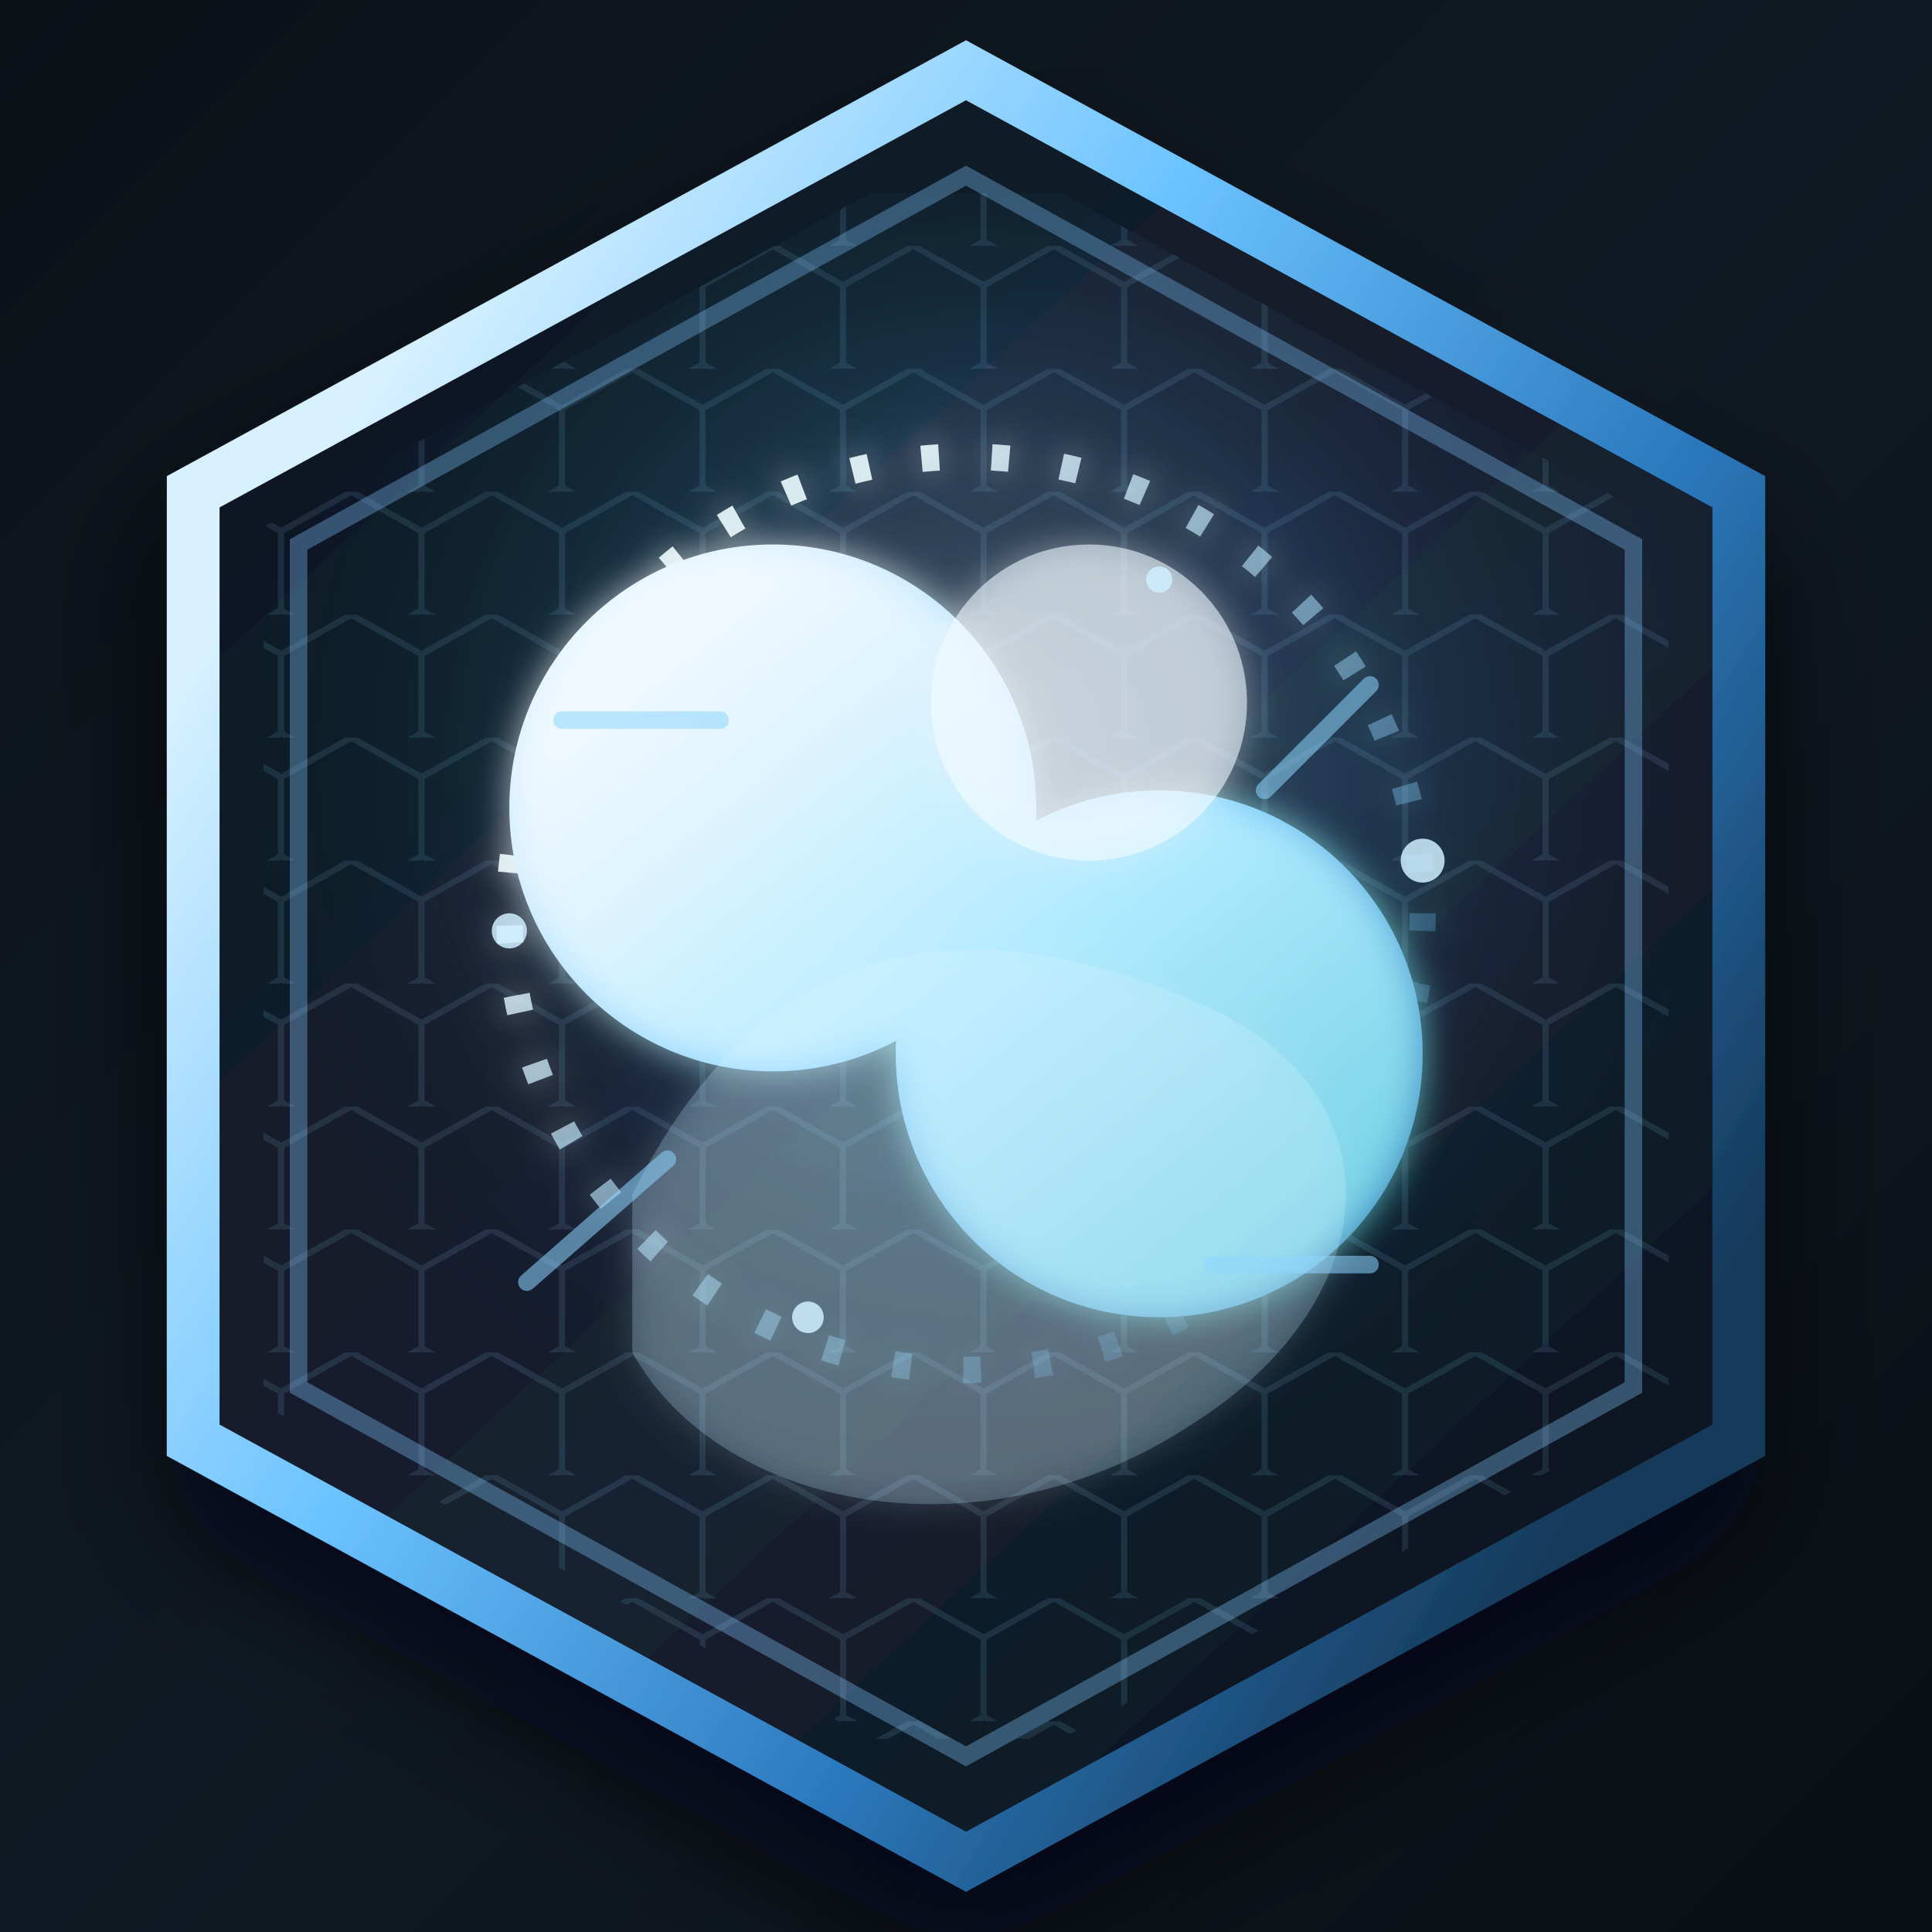
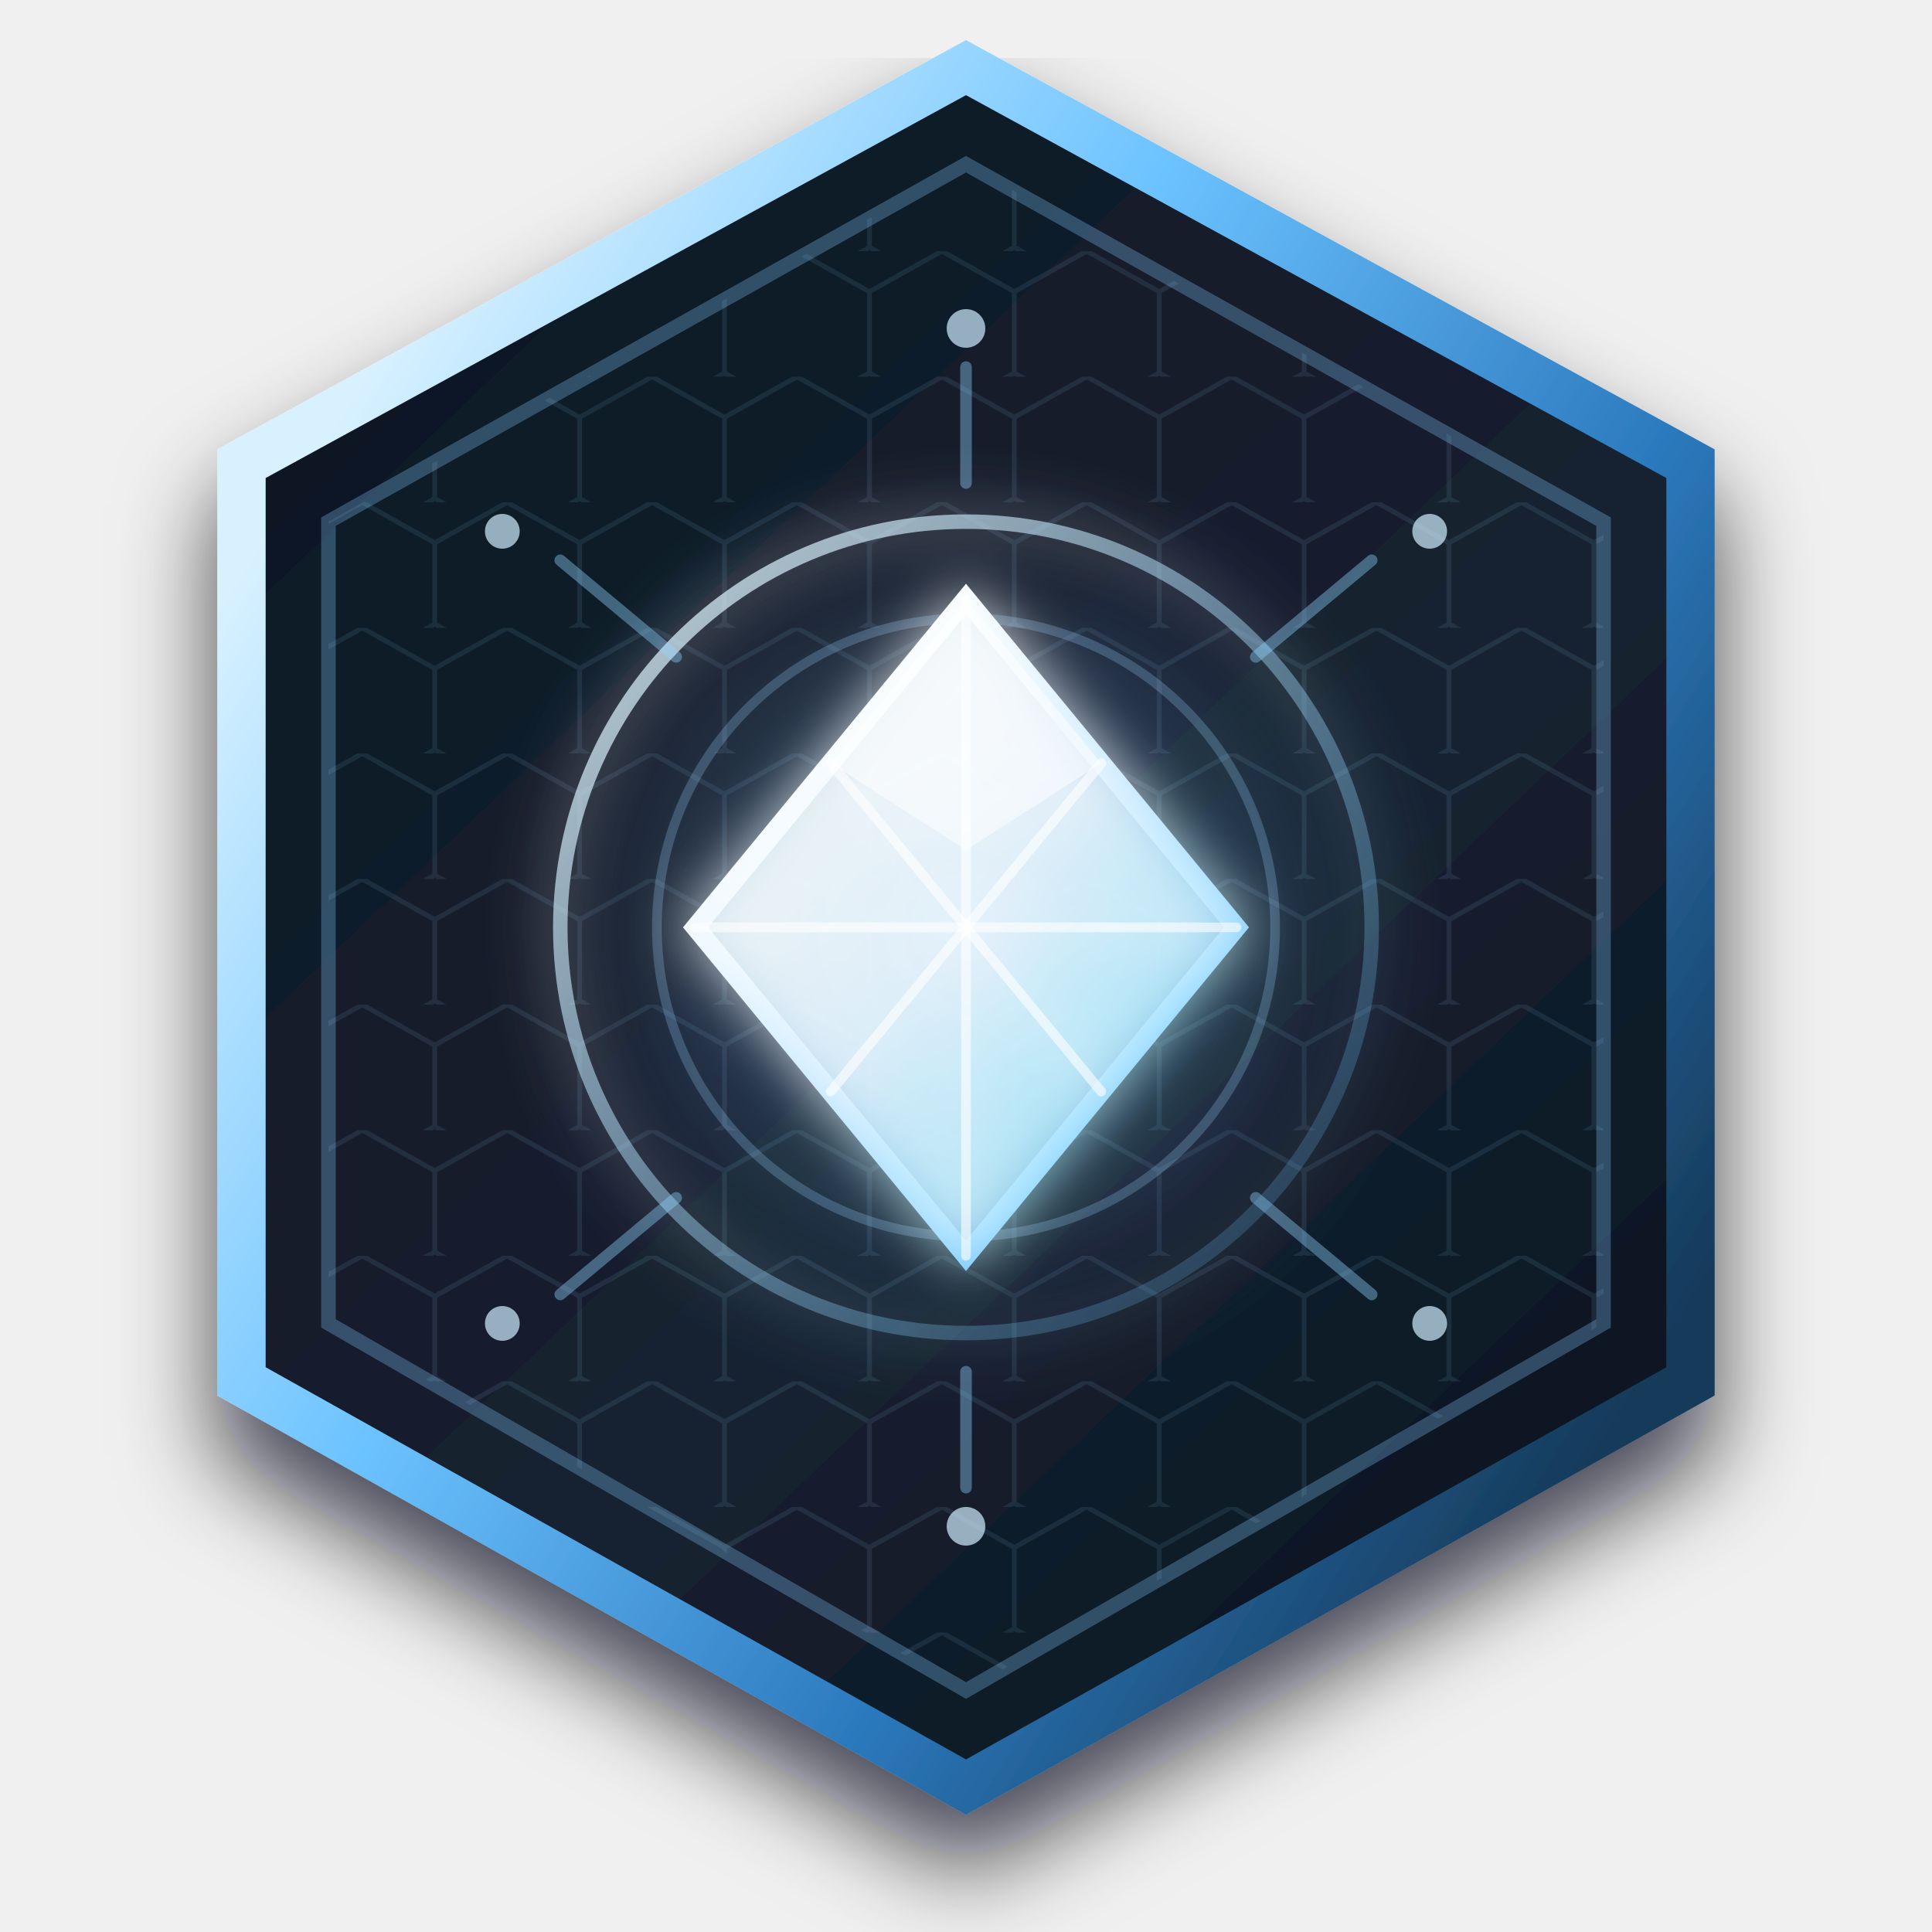
- <svg xmlns="http://www.w3.org/2000/svg" width="220" height="220" viewBox="0 0 220 220" fill="none" role="img" aria-labelledby="title desc">
+ <svg xmlns="http://www.w3.org/2000/svg" width="200" height="200" viewBox="0 0 200 200" fill="none" role="img" aria-labelledby="title desc">
  <defs>
-     <linearGradient id="bg" x1="0" y1="0" x2="220" y2="220" gradientUnits="userSpaceOnUse">
-       <stop offset="0" stop-color="#0b1117" />
-       <stop offset="0.5" stop-color="#111a24" />
-       <stop offset="1" stop-color="#0a0f14" />
-     </linearGradient>
-     <linearGradient id="hexFill" x1="28" y1="24" x2="188" y2="196" gradientUnits="userSpaceOnUse">
+     <linearGradient id="hexFill" x1="25" y1="20" x2="171" y2="173" gradientUnits="userSpaceOnUse">
      <stop offset="0" stop-color="#0f1721" />
      <stop offset="0.6" stop-color="#142131" />
      <stop offset="1" stop-color="#0c141c" />
    </linearGradient>
-     <linearGradient id="hexStroke" x1="34" y1="56" x2="190" y2="156" gradientUnits="userSpaceOnUse">
+     <linearGradient id="hexStroke" x1="31" y1="49" x2="173" y2="138" gradientUnits="userSpaceOnUse">
      <stop offset="0" stop-color="#d8f1ff" />
      <stop offset="0.35" stop-color="#6cc3ff" />
      <stop offset="0.7" stop-color="#2c7abf" />
      <stop offset="1" stop-color="#163a5a" />
    </linearGradient>
-     <radialGradient id="coreGlow" cx="0" cy="0" r="1" gradientUnits="userSpaceOnUse" gradientTransform="translate(112 86) rotate(90) scale(86)">
-       <stop offset="0" stop-color="#bfe5ff" stop-opacity="0.95" />
-       <stop offset="0.5" stop-color="#4b9ad6" stop-opacity="0.5" />
+     <radialGradient id="centerGlow" cx="100" cy="96" r="50" gradientUnits="userSpaceOnUse">
+       <stop offset="0" stop-color="#e0f4ff" stop-opacity="0.9" />
+       <stop offset="0.4" stop-color="#6cc3ff" stop-opacity="0.4" />
      <stop offset="1" stop-color="#0b2136" stop-opacity="0" />
    </radialGradient>
-     <linearGradient id="core" x1="72" y1="60" x2="152" y2="160" gradientUnits="userSpaceOnUse">
-       <stop offset="0" stop-color="#e6f6ff" />
-       <stop offset="0.5" stop-color="#79c7ff" />
-       <stop offset="1" stop-color="#2d6ea5" />
+     <linearGradient id="diamondFill" x1="70" y1="66" x2="130" y2="126" gradientUnits="userSpaceOnUse">
+       <stop offset="0" stop-color="#ffffff" />
+       <stop offset="0.3" stop-color="#d0efff" />
+       <stop offset="0.7" stop-color="#79c7ff" />
+       <stop offset="1" stop-color="#3d8cc7" />
    </linearGradient>
-     <linearGradient id="ring" x1="78" y1="78" x2="144" y2="144" gradientUnits="userSpaceOnUse">
-       <stop offset="0" stop-color="#e8fbff" stop-opacity="0.9" />
-       <stop offset="1" stop-color="#4aa3e0" stop-opacity="0.2" />
+     <linearGradient id="diamondStroke" x1="80" y1="76" x2="120" y2="116" gradientUnits="userSpaceOnUse">
+       <stop offset="0" stop-color="#ffffff" />
+       <stop offset="1" stop-color="#6cc3ff" />
    </linearGradient>
-     <pattern id="grid" width="16" height="14" patternUnits="userSpaceOnUse">
-       <path d="M8 0 L16 4.5 L16 13.5 L8 18 L0 13.5 L0 4.5 Z" fill="none" stroke="#9bd3ff" stroke-opacity="0.12" stroke-width="0.7" />
+     <linearGradient id="ringGrad" x1="60" y1="56" x2="140" y2="136" gradientUnits="userSpaceOnUse">
+       <stop offset="0" stop-color="#e8fbff" stop-opacity="0.8" />
+       <stop offset="1" stop-color="#4aa3e0" stop-opacity="0.15" />
+     </linearGradient>
+     <pattern id="grid" width="15" height="13" patternUnits="userSpaceOnUse">
+       <path d="M7.5 0 L15 4.2 L15 12.6 L7.5 16.8 L0 12.6 L0 4.2 Z" fill="none" stroke="#9bd3ff" stroke-opacity="0.1" stroke-width="0.5" />
    </pattern>
    <filter id="shadow" x="-30%" y="-30%" width="160%" height="160%" color-interpolation-filters="sRGB">
-       <feDropShadow dx="0" dy="8" stdDeviation="7" flood-color="#02060a" flood-opacity="0.7" />
+       <feDropShadow dx="0" dy="6" stdDeviation="5" flood-color="#02060a" flood-opacity="0.7" />
    </filter>
-     <filter id="softGlow" x="-30%" y="-30%" width="160%" height="160%" color-interpolation-filters="sRGB">
-       <feGaussianBlur stdDeviation="2" result="blur" />
-       <feColorMatrix in="blur" type="matrix" values="         1 0 0 0 0.2         0 1 0 0 0.5         0 0 1 0 0.9         0 0 0 0.65 0" result="colored" />
+     <filter id="innerGlow" x="-50%" y="-50%" width="200%" height="200%" color-interpolation-filters="sRGB">
+       <feGaussianBlur stdDeviation="3" result="blur" />
+       <feColorMatrix in="blur" type="matrix" values="         1 0 0 0 0.3         0 1 0 0 0.7         0 0 1 0 1         0 0 0 0.8 0" result="colored" />
      <feBlend in="SourceGraphic" in2="colored" mode="screen" />
    </filter>
    <clipPath id="hexClip">
-       <polygon points="110 16 190 60 190 160 110 204 30 160 30 60" />
+       <polygon points="100 17 166 54 166 137 100 175 34 137 34 54" />
    </clipPath>
  </defs>
-   <rect width="220" height="220" fill="url(#bg)" />
  <g filter="url(#shadow)">
-     <polygon points="110 8 198 56 198 164 110 212 22 164 22 56" fill="url(#hexFill)" stroke="url(#hexStroke)" stroke-width="6" />
+     <polygon points="100 7 175 48 175 143 100 185 25 143 25 48" fill="url(#hexFill)" stroke="url(#hexStroke)" stroke-width="5" />
  </g>
-   <polygon points="110 20 186 62 186 158 110 200 34 158 34 62" fill="none" stroke="#86c9ff" stroke-opacity="0.35" stroke-width="2" />
+   <polygon points="100 17 166 54 166 137 100 175 34 137 34 54" fill="none" stroke="#86c9ff" stroke-opacity="0.3" stroke-width="1.5" />
  <g clip-path="url(#hexClip)">
-     <rect x="22" y="22" width="176" height="176" fill="url(#grid)" />
-     <rect x="22" y="22" width="176" height="176" fill="url(#coreGlow)" opacity="0.35" />
+     <rect x="22" y="18" width="156" height="156" fill="url(#grid)" />
  </g>
-   <g filter="url(#softGlow)">
-     <circle cx="110" cy="104" r="52" fill="none" stroke="url(#ring)" stroke-width="3" stroke-dasharray="2 6" />
-     <circle cx="88" cy="92" r="30" fill="url(#core)" />
-     <circle cx="132" cy="120" r="30" fill="url(#core)" />
-     <circle cx="124" cy="80" r="18" fill="#e2f5ff" fill-opacity="0.6" />
-     <path d="M72 136 C86 108, 108 102, 136 114 C160 124, 158 148, 136 162 C112 178, 82 172, 72 154" fill="#b6e5ff" fill-opacity="0.25" />
+   <circle cx="100" cy="96" r="50" fill="url(#centerGlow)" opacity="0.5" />
+   <g filter="url(#innerGlow)">
+     <circle cx="100" cy="96" r="42" fill="none" stroke="url(#ringGrad)" stroke-width="1.5" />
+     <circle cx="100" cy="96" r="32" fill="none" stroke="#9bd3ff" stroke-opacity="0.25" stroke-width="1" />
+     <polygon points="100 62 128 96 100 130 72 96" fill="url(#diamondFill)" fill-opacity="0.85" stroke="url(#diamondStroke)" stroke-width="2" />
+     <g stroke="#ffffff" stroke-opacity="0.6" stroke-width="1" stroke-linecap="round">
+       <line x1="100" y1="62" x2="100" y2="130" />
+       <line x1="72" y1="96" x2="128" y2="96" />
+       <line x1="86" y1="79" x2="114" y2="113" />
+       <line x1="114" y1="79" x2="86" y2="113" />
+     </g>
+     <polygon points="100 62 114 79 100 88 86 79" fill="#ffffff" fill-opacity="0.5" />
  </g>
-   <g stroke="#8fd4ff" stroke-opacity="0.55" stroke-width="2" stroke-linecap="round">
-     <path d="M64 82 L82 82" />
-     <path d="M138 144 L156 144" />
-     <path d="M144 90 L156 78" />
-     <path d="M76 132 L60 146" />
+   <g stroke="#8fd4ff" stroke-opacity="0.4" stroke-width="1.2" stroke-linecap="round">
+     <line x1="100" y1="50" x2="100" y2="38" />
+     <line x1="100" y1="142" x2="100" y2="154" />
+     <line x1="130" y1="68" x2="142" y2="58" />
+     <line x1="70" y1="68" x2="58" y2="58" />
+     <line x1="130" y1="124" x2="142" y2="134" />
+     <line x1="70" y1="124" x2="58" y2="134" />
  </g>
-   <g fill="#cfeeff" opacity="0.85">
-     <circle cx="58" cy="106" r="2" />
-     <circle cx="162" cy="98" r="2.5" />
-     <circle cx="92" cy="150" r="1.8" />
-     <circle cx="132" cy="66" r="1.5" />
+   <g fill="#cfeeff" opacity="0.7">
+     <circle cx="100" cy="34" r="2" />
+     <circle cx="100" cy="158" r="2" />
+     <circle cx="148" cy="55" r="1.8" />
+     <circle cx="52" cy="55" r="1.8" />
+     <circle cx="148" cy="137" r="1.8" />
+     <circle cx="52" cy="137" r="1.8" />
  </g>
</svg>
